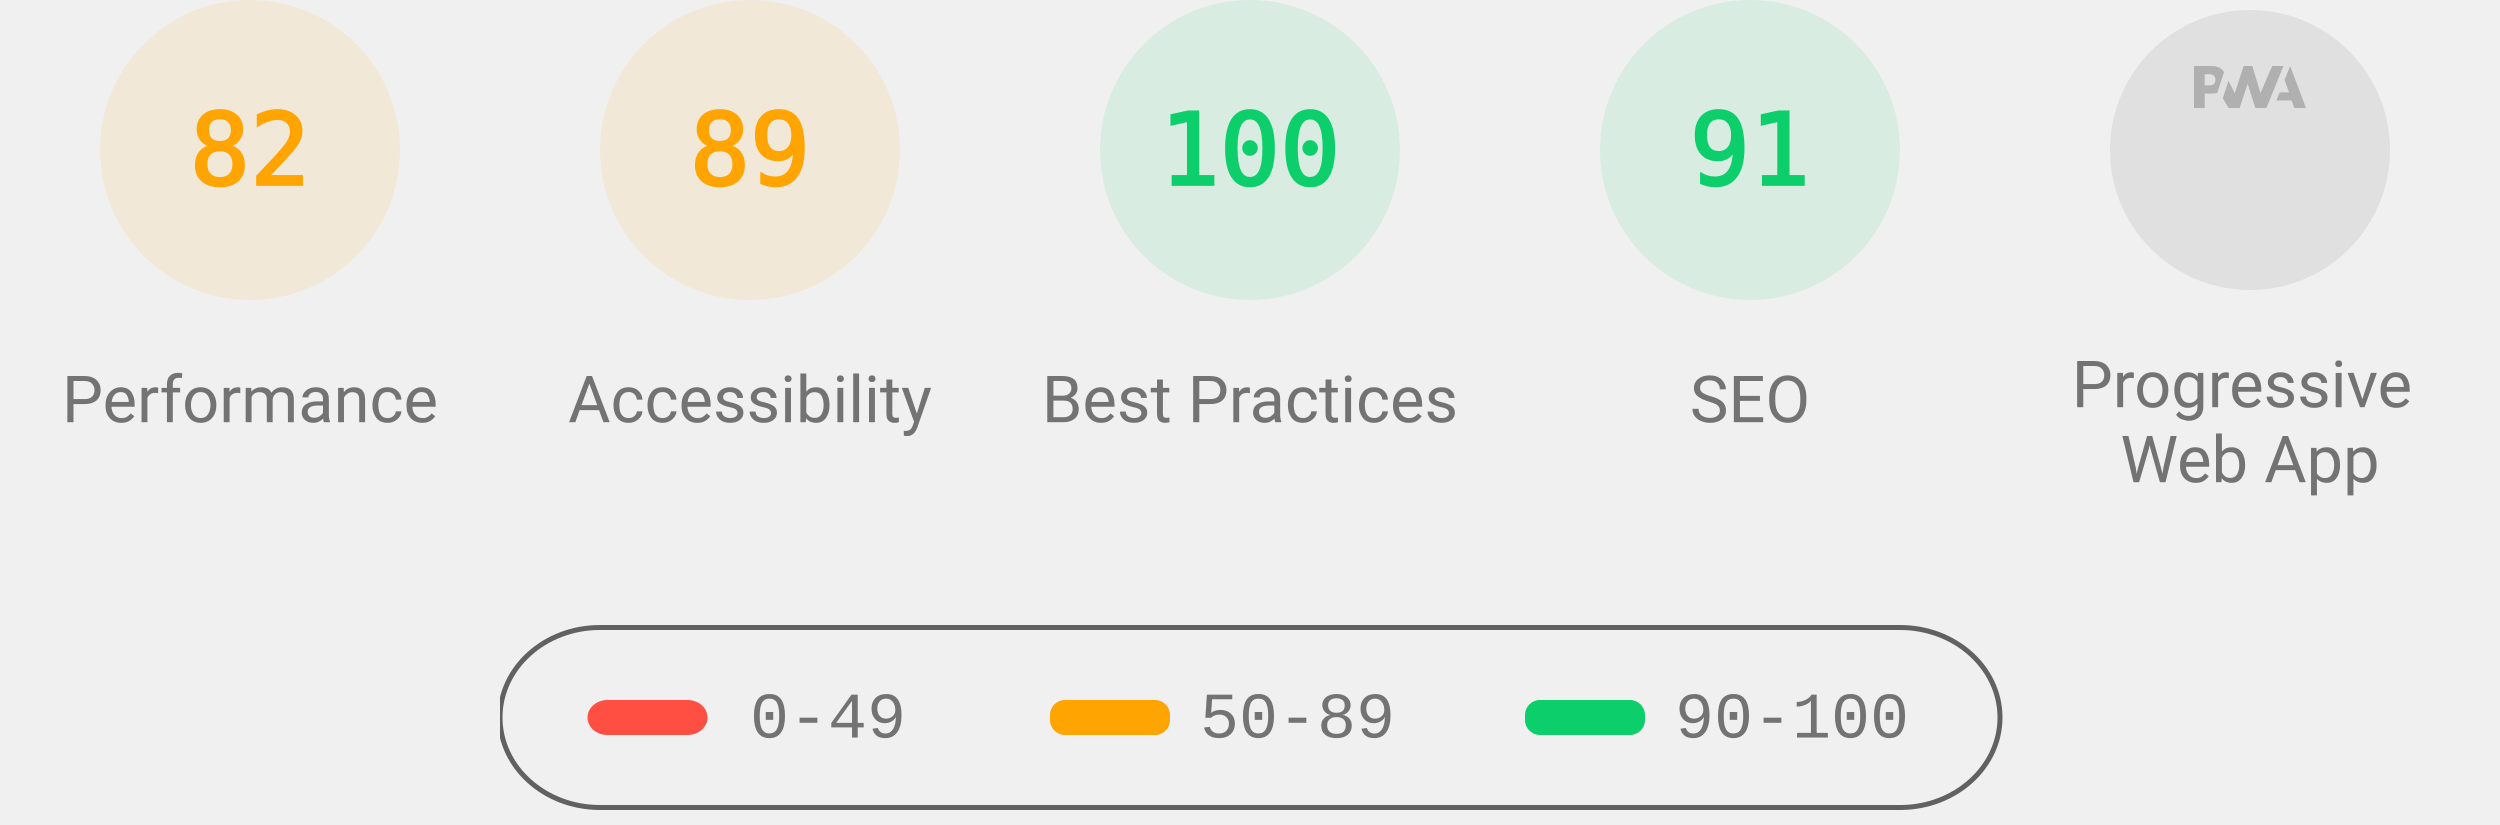
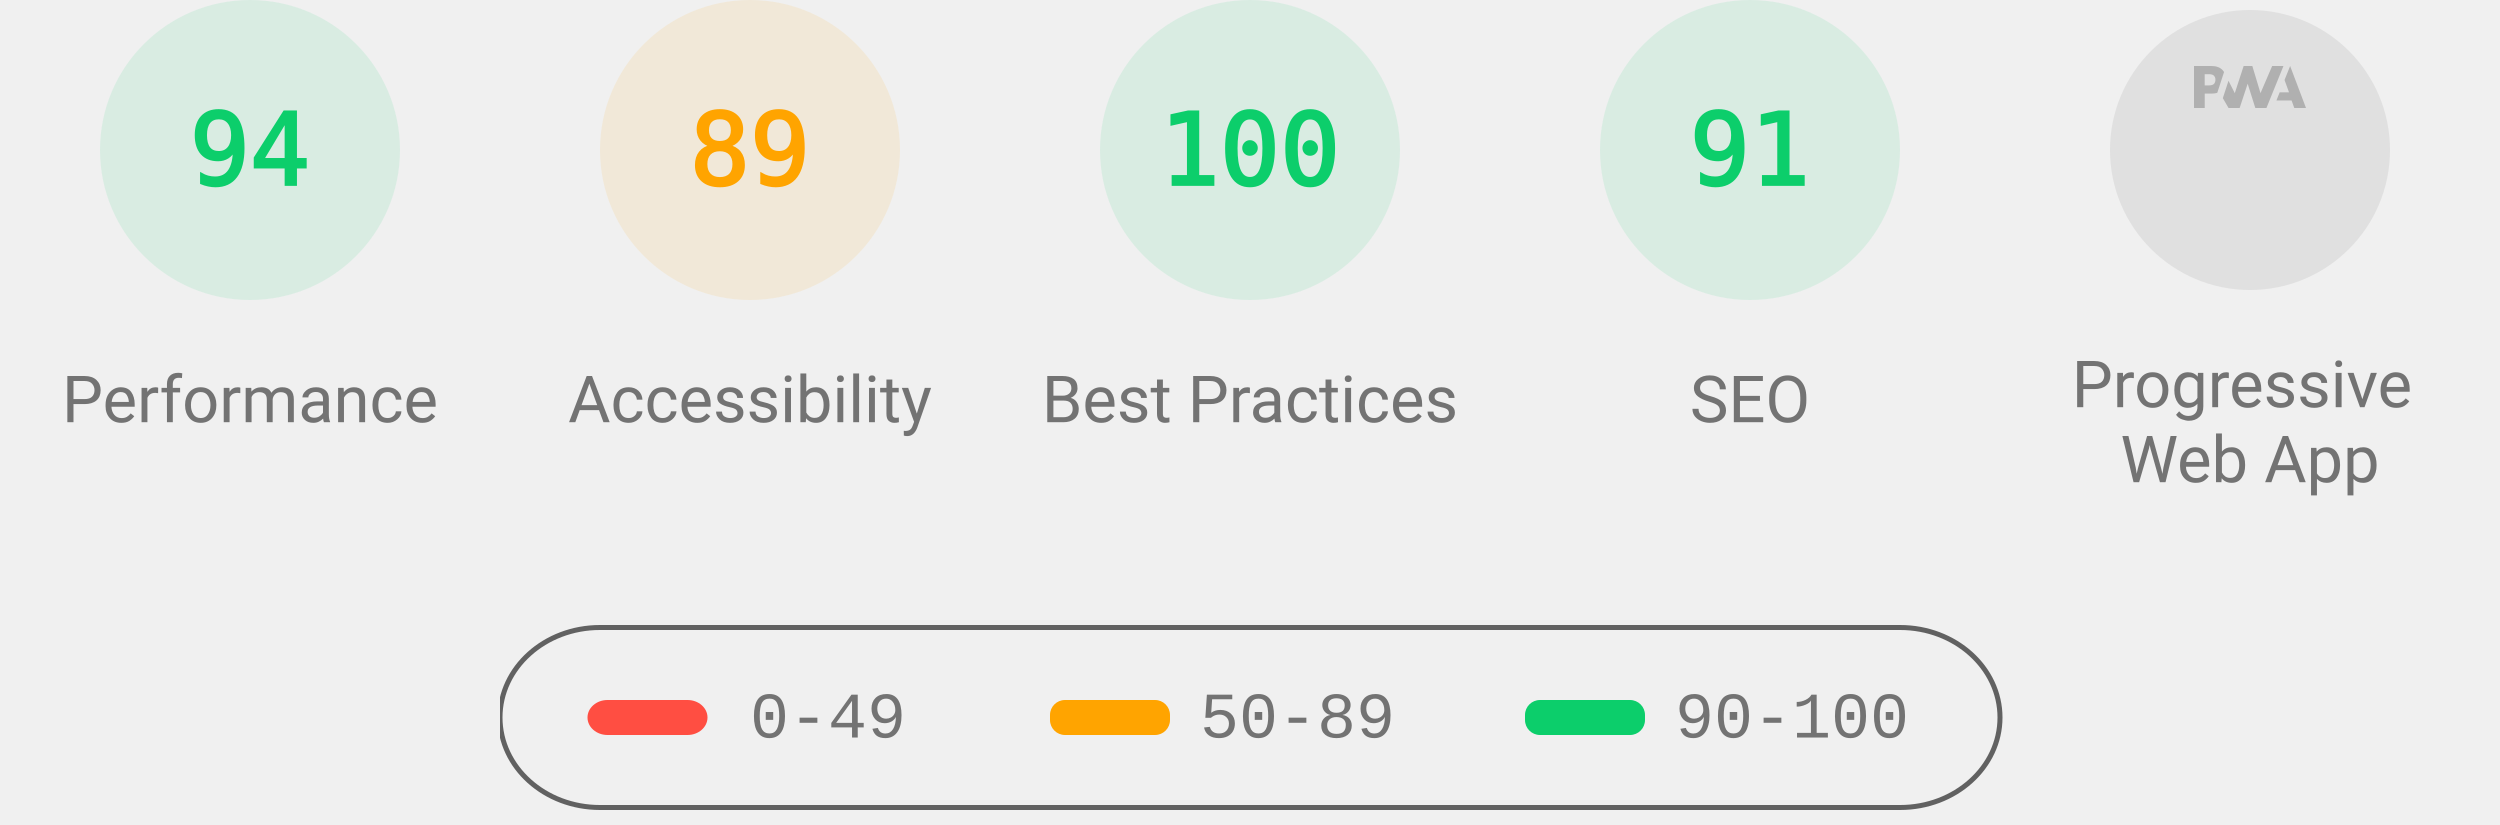
<svg xmlns="http://www.w3.org/2000/svg" class="theme--agnostic" fill="none" width="1000" height="330">
  <style>
			.gauge-base {
				opacity: 0.1
			}

			.gauge-arc {
				fill: none;
				animation-delay: 250ms;
				stroke-linecap: round;
				transform: rotate(-90deg);
				transform-origin: 100px 60px;
				animation: load-gauge 1s ease forwards
			}

			.guage-text {
				font-size: 40px;
				font-family: monospace;
				text-align: center
			}

			.guage-red {
				color: #ff4e42;
				fill: #ff4e42;
				stroke: #ff4e42
			}
			.guage-orange {
				color: #ffa400;
				fill: #ffa400;
				stroke: #ffa400
			}
			.guage-green {
				color: #0cce6b;
				fill: #0cce6b;
				stroke: #0cce6b
			}
			.theme--agnostic .guage-undefined {
				color: #5c5c5c;
				fill: #5c5c5c;
				stroke: #5c5c5c
			}
			.theme--light .guage-undefined {
				color: #1e1e1e;
				fill: #1e1e1e;
				stroke: #1e1e1e
			}
			.theme--dark .guage-undefined {
				color: #f5f5f5;
				fill: #f5f5f5;
				stroke: #f5f5f5
			}

			.guage-title {
				stroke: none;
				font-size: 26px;
				line-height: 26px;
				font-family: Roboto, Halvetica, Arial, sans-serif
			}
			.metric.guage-title {
				font-family: 'Courier New', Courier, monospace
			}
			.theme--agnostic .guage-title {
				color: #737373;
				fill: #737373
			}
			.theme--light .guage-title {
				color: #212121;
				fill: #212121
			}
			.theme--dark .guage-title {
				color: #f5f5f5;
				fill: #f5f5f5
			}

			@keyframes load-gauge {
				from {
					stroke-dasharray: 0 352.858
				}
			}
			.lh-gauge--pwa__disc {
				fill: #e0e0e0
			}
			.lh-gauge--pwa__logo {
				position: relative;
				fill: #b0b0b0
			}
			.lh-gauge--pwa__invisible {
				display: none
			}
			.lh-gauge--pwa__visible {
				display: inline
			}
			.guage-invisible {
				display: none
			}
			.lh-gauge--pwa__logo--primary-color {
				fill: #304ffe
			}
			.theme--agnostic .lh-gauge--pwa__logo--secondary-color {
				fill: #787878
			}
			.theme--light .lh-gauge--pwa__logo--secondary-color {
				fill: #3d3d3d
			}
			.theme--dark .lh-gauge--pwa__logo--secondary-color {
				fill: #d8b6b6
			}
			.theme--light #svg_2 {
				stroke: #00000022
			}
			.theme--agnostic #svg_2 {
				stroke: #616161
			}
			.theme--light #svg_2 {
				stroke: #00000022
			}
			.theme--dark #svg_2 {
				stroke: #f5f5f566
			}
		</style>
-   <svg class="guage-div guage-perf guage-orange" viewBox="0 0 200 200" width="200" height="200" x="0" y="0">
-     <circle class="gauge-base" r="56" cx="100" cy="60" stroke-width="8" />
-     <circle class="gauge-arc guage-arc-1" r="56" cx="100" cy="60" stroke-width="8" style="stroke-dasharray: 288.524, 351.858;" />
-     <text class="guage-text" x="100px" y="60px" alignment-baseline="central" dominant-baseline="central" text-anchor="middle">82</text>
+   <svg class="guage-div guage-perf guage-green" viewBox="0 0 200 200" width="200" height="200" x="0" y="0">
+     <circle class="gauge-base" r="56" cx="100" cy="60" stroke-width="8" />
+     <circle class="gauge-arc guage-arc-1" r="56" cx="100" cy="60" stroke-width="8" style="stroke-dasharray: 330.747, 351.858;" />
+     <text class="guage-text" x="100px" y="60px" alignment-baseline="central" dominant-baseline="central" text-anchor="middle">94</text>
    <text class="guage-title" x="100px" y="160px" alignment-baseline="central" dominant-baseline="central" text-anchor="middle">Performance</text>
  </svg>,<svg class="guage-div guage-perf guage-orange" viewBox="0 0 200 200" width="200" height="200" x="200" y="0">
    <circle class="gauge-base" r="56" cx="100" cy="60" stroke-width="8" />
    <circle class="gauge-arc guage-arc-1" r="56" cx="100" cy="60" stroke-width="8" style="stroke-dasharray: 313.154, 351.858;" />
    <text class="guage-text" x="100px" y="60px" alignment-baseline="central" dominant-baseline="central" text-anchor="middle">89</text>
    <text class="guage-title" x="100px" y="160px" alignment-baseline="central" dominant-baseline="central" text-anchor="middle">Accessibility</text>
  </svg>,<svg class="guage-div guage-perf guage-green" viewBox="0 0 200 200" width="200" height="200" x="400" y="0">
    <circle class="gauge-base" r="56" cx="100" cy="60" stroke-width="8" />
    <circle class="gauge-arc guage-arc-1" r="56" cx="100" cy="60" stroke-width="8" style="stroke-dasharray: 351.858, 351.858;" />
    <text class="guage-text" x="100px" y="60px" alignment-baseline="central" dominant-baseline="central" text-anchor="middle">100</text>
    <text class="guage-title" x="100px" y="160px" alignment-baseline="central" dominant-baseline="central" text-anchor="middle">Best Practices</text>
  </svg>,<svg class="guage-div guage-perf guage-green" viewBox="0 0 200 200" width="200" height="200" x="600" y="0">
    <circle class="gauge-base" r="56" cx="100" cy="60" stroke-width="8" />
    <circle class="gauge-arc guage-arc-1" r="56" cx="100" cy="60" stroke-width="8" style="stroke-dasharray: 320.191, 351.858;" />
    <text class="guage-text" x="100px" y="60px" alignment-baseline="central" dominant-baseline="central" text-anchor="middle">91</text>
    <text class="guage-title" x="100px" y="160px" alignment-baseline="central" dominant-baseline="central" text-anchor="middle">SEO</text>
  </svg>,<svg class="guage-div guage-pwa" viewBox="0 0 200 200" width="200" height="200" x="800" y="0">
    <svg viewBox="0 0 60 60" width="112" height="112" x="44" y="4">
      <defs>
        <linearGradient id="lh-gauge--pwa__check-circle__gradient-0" x1="50%" y1="0%" x2="50%" y2="100%">
          <stop stop-color="#00C852" offset="0%" />
          <stop stop-color="#009688" offset="100%" />
        </linearGradient>
        <linearGradient id="lh-gauge--pwa__installable__shadow-gradient-0" x1="76.056%" x2="24.111%" y1="82.995%" y2="24.735%">
          <stop stop-color="#A5D6A7" offset="0%" />
          <stop stop-color="#80CBC4" offset="100%" />
        </linearGradient>
        <linearGradient id="lh-gauge--pwa__fast-reliable__shadow-gradient-0" x1="76.056%" y1="82.995%" x2="25.678%" y2="26.493%">
          <stop stop-color="#64B5F6" offset="0%" />
          <stop stop-color="#2979FF" offset="100%" />
        </linearGradient>
        <g id="lh-gauge--pwa__fast-reliable-badge-0">
          <circle fill="#FFFFFF" cx="10" cy="10" r="10" />
          <path fill="#304FFE" d="M10 3.58l5.25 2.34v3.5c0 3.23-2.24 6.26-5.25 7-3.01-.74-5.25-3.77-5.25-7v-3.5L10 3.58zm-.47 10.74l2.76-4.83.03-.07c.04-.08 0-.24-.22-.24h-1.64l.47-3.26h-.47l-2.7 4.77c-.02.01.05-.1-.04.05-.09.16-.1.31.18.31h1.63l-.47 3.27h.47z" />
        </g>
        <g id="lh-gauge--pwa__installable-badge-0">
          <circle fill="#FFFFFF" cx="10" cy="10" r="10" />
          <path fill="#009688" d="M10 4.167A5.835 5.835 0 0 0 4.167 10 5.835 5.835 0 0 0 10 15.833 5.835 5.835 0 0 0 15.833 10 5.835 5.835 0 0 0 10 4.167zm2.917 6.416h-2.334v2.334H9.417v-2.334H7.083V9.417h2.334V7.083h1.166v2.334h2.334v1.166z" />
        </g>
      </defs>
      <g stroke="none" fill-rule="nonzero">
        <circle class="lh-gauge--pwa__disc" cx="30" cy="30" r="30" />
        <g class="lh-gauge--pwa__logo">
          <path d="M35.66 19.39l.7-1.75h2L37.4 15 38.6 12l3.4 9h-2.51l-.58-1.61z" />
          <path d="M33.52 21l3.65-9h-2.42l-2.5 5.82L30.5 12h-1.86l-1.9 5.82-1.35-2.65-1.21 3.72L25.4 21h2.38l1.72-5.2 1.64 5.2z" />
          <path fill-rule="nonzero" d="M20.3 17.91h1.48c.45 0 .85-.05 1.2-.15l.39-1.18 1.07-3.3a2.64 2.64 0 0 0-.28-.37c-.55-.6-1.36-.91-2.42-.91H18v9h2.3V17.9zm1.96-3.84c.22.22.33.5.33.87 0 .36-.1.65-.29.87-.2.23-.59.35-1.15.35h-.86v-2.41h.87c.52 0 .89.1 1.1.32z" />
        </g>
        <rect class="lh-gauge--pwa__component lh-gauge--pwa__na-line lh-gauge--pwa__invisible" fill="#FFFFFF" x="20" y="32" width="20" height="4" rx="2" />
        <g class="lh-gauge--pwa__component lh-gauge--pwa__fast-reliable-badge lh-gauge--pwa__invisible" transform="translate(20, 29)">
          <path fill="url(#lh-gauge--pwa__fast-reliable__shadow-gradient-0)" d="M33.63 19.49A30 30 0 0 1 16.2 30.36L3 17.14 17.14 3l16.49 16.49z" />
          <use href="#lh-gauge--pwa__fast-reliable-badge-0" />
        </g>
        <g class="lh-gauge--pwa__component lh-gauge--pwa__installable-badge lh-gauge--pwa__invisible" transform="translate(20, 29)">
          <path fill="url(#lh-gauge--pwa__installable__shadow-gradient-0)" d="M33.629 19.487c-4.272 5.453-10.391 9.39-17.415 10.869L3 17.142 17.142 3 33.63 19.487z" />
          <use href="#lh-gauge--pwa__installable-badge-0" />
        </g>
        <g class="lh-gauge--pwa__component lh-gauge--pwa__fast-reliable-installable-badges lh-gauge--pwa__invisible">
          <g transform="translate(8, 29)">
            <path fill="url(#lh-gauge--pwa__fast-reliable__shadow-gradient-0)" d="M16.321 30.463L3 17.143 17.142 3l22.365 22.365A29.864 29.864 0 0 1 22 31c-1.942 0-3.84-.184-5.679-.537z" />
            <use href="#lh-gauge--pwa__fast-reliable-badge-0" />
          </g>
          <g transform="translate(32, 29)">
            <path fill="url(#lh-gauge--pwa__installable__shadow-gradient-0)" d="M25.982 11.84a30.107 30.107 0 0 1-13.08 15.203L3 17.143 17.142 3l8.84 8.84z" />
            <use href="#lh-gauge--pwa__installable-badge-0" />
          </g>
        </g>
        <g class="lh-gauge--pwa__component lh-gauge--pwa__check-circle lh-gauge--pwa__invisible" transform="translate(18, 28)">
          <circle fill="#FFFFFF" cx="12" cy="12" r="12" />
          <path fill="url(#lh-gauge--pwa__check-circle__gradient-0)" d="M12 2a10 10 0 1 0 0 20 10 10 0 0 0 0-20zm-2 15l-5-5 1.41-1.41L10 14.17l7.59-7.59L19 8l-9 9z" />
        </g>
      </g>
    </svg>
    <text class="guage-title" y="160px" alignment-baseline="central" dominant-baseline="central" text-anchor="middle">
      <tspan x="100px" dy="-6px">Progressive</tspan>
      <tspan x="100px" dy="30px">Web App</tspan>
    </text>
  </svg>
  <svg width="604" height="76" x="200" y="250">
    <g>
      <rect fill="none" id="canvas_background" height="80" width="604" y="-1" x="-1" />
      <g display="none" overflow="visible" y="0" x="0" height="100%" width="100%" id="canvasGrid">
        <rect fill="url(#gridpattern)" stroke-width="0" y="0" x="0" height="100%" width="100%" />
      </g>
    </g>
    <g>
      <rect fill-opacity="0" stroke-width="2" rx="40" id="svg_2" height="72" width="600" y="1" x="0" fill="#000000" />
      <rect stroke="#000" rx="8" id="svg_3" height="14" width="48" y="30" x="35" stroke-opacity="null" stroke-width="0" fill="#ff4e42" />
      <rect stroke="#000" rx="6" id="svg_4" height="14" width="48" y="30" x="220" stroke-opacity="null" stroke-width="0" fill="#ffa400" />
      <rect stroke="#000" rx="6" id="svg_5" height="14" width="48" y="30" x="410" stroke-opacity="null" stroke-width="0" fill="#0cce6b" />
      <text class="metric guage-title" xml:space="preserve" text-anchor="start" font-size="26" id="svg_6" y="45" x="100" stroke-opacity="null" stroke-width="0" stroke="#000">0-49</text>
      <text class="metric guage-title" xml:space="preserve" text-anchor="start" font-size="26" id="svg_7" y="45" x="280" stroke-opacity="null" stroke-width="0" stroke="#000">50-89</text>
      <text class="metric guage-title" xml:space="preserve" text-anchor="start" font-size="26" id="svg_8" y="45" x="470" stroke-opacity="null" stroke-width="0" stroke="#000">90-100</text>
    </g>
  </svg>
</svg>
